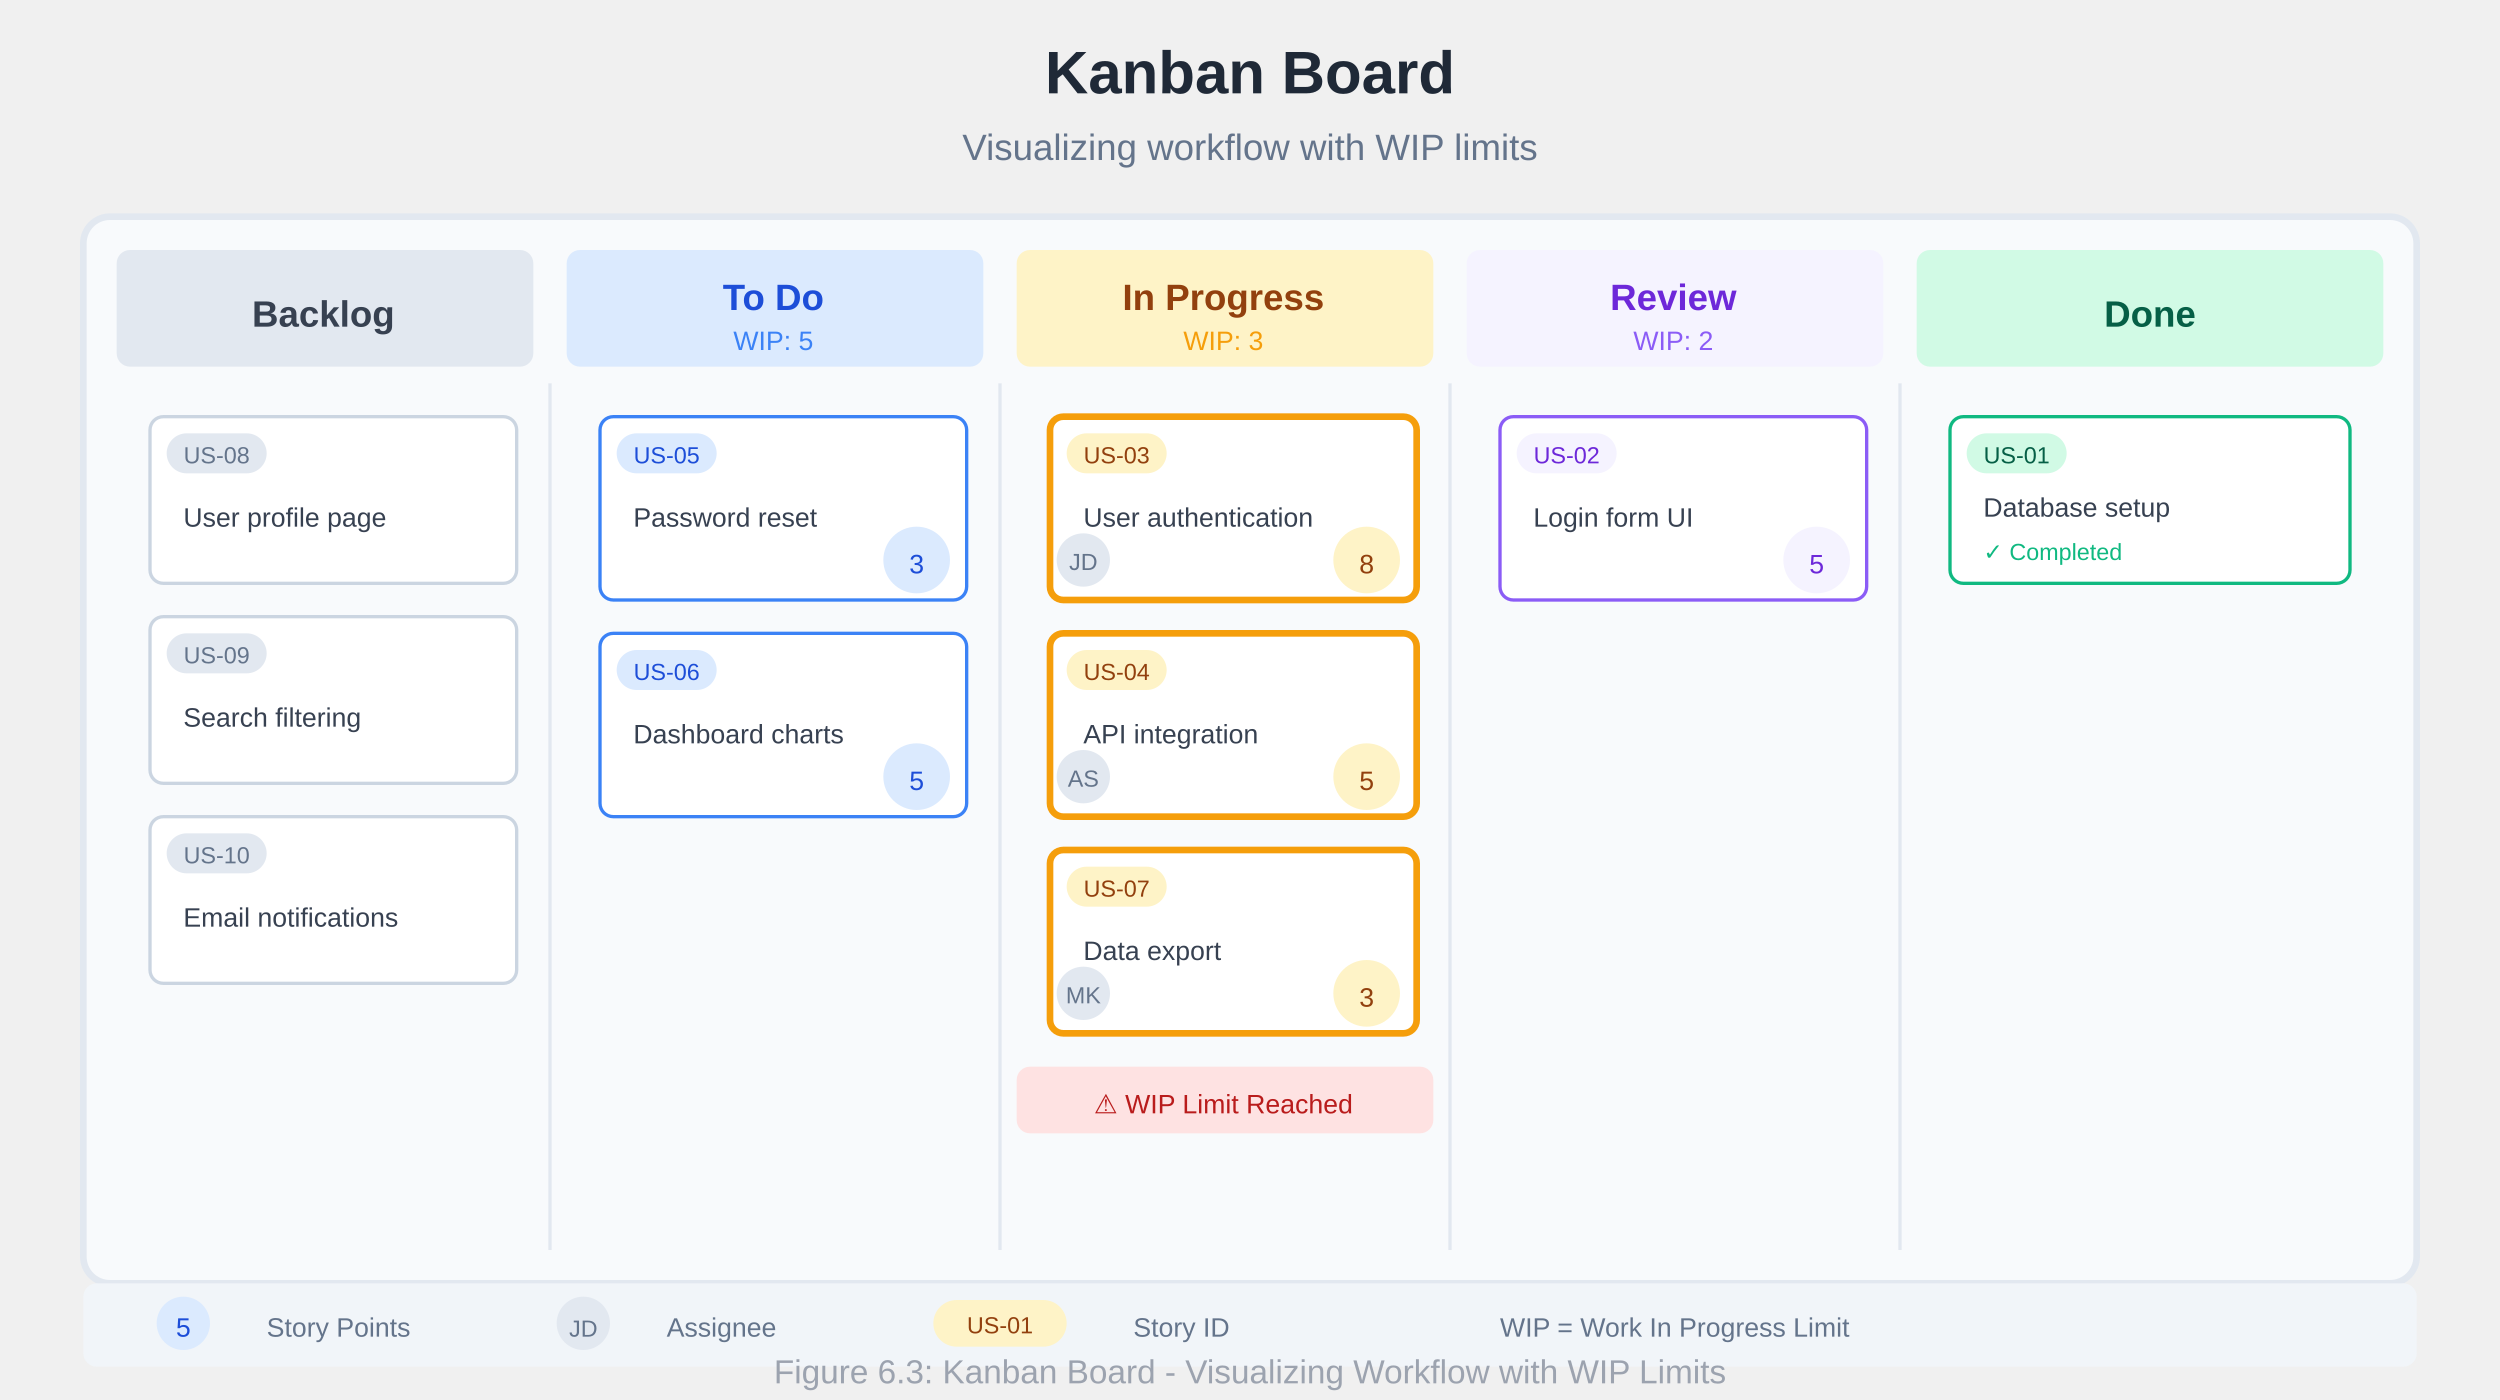
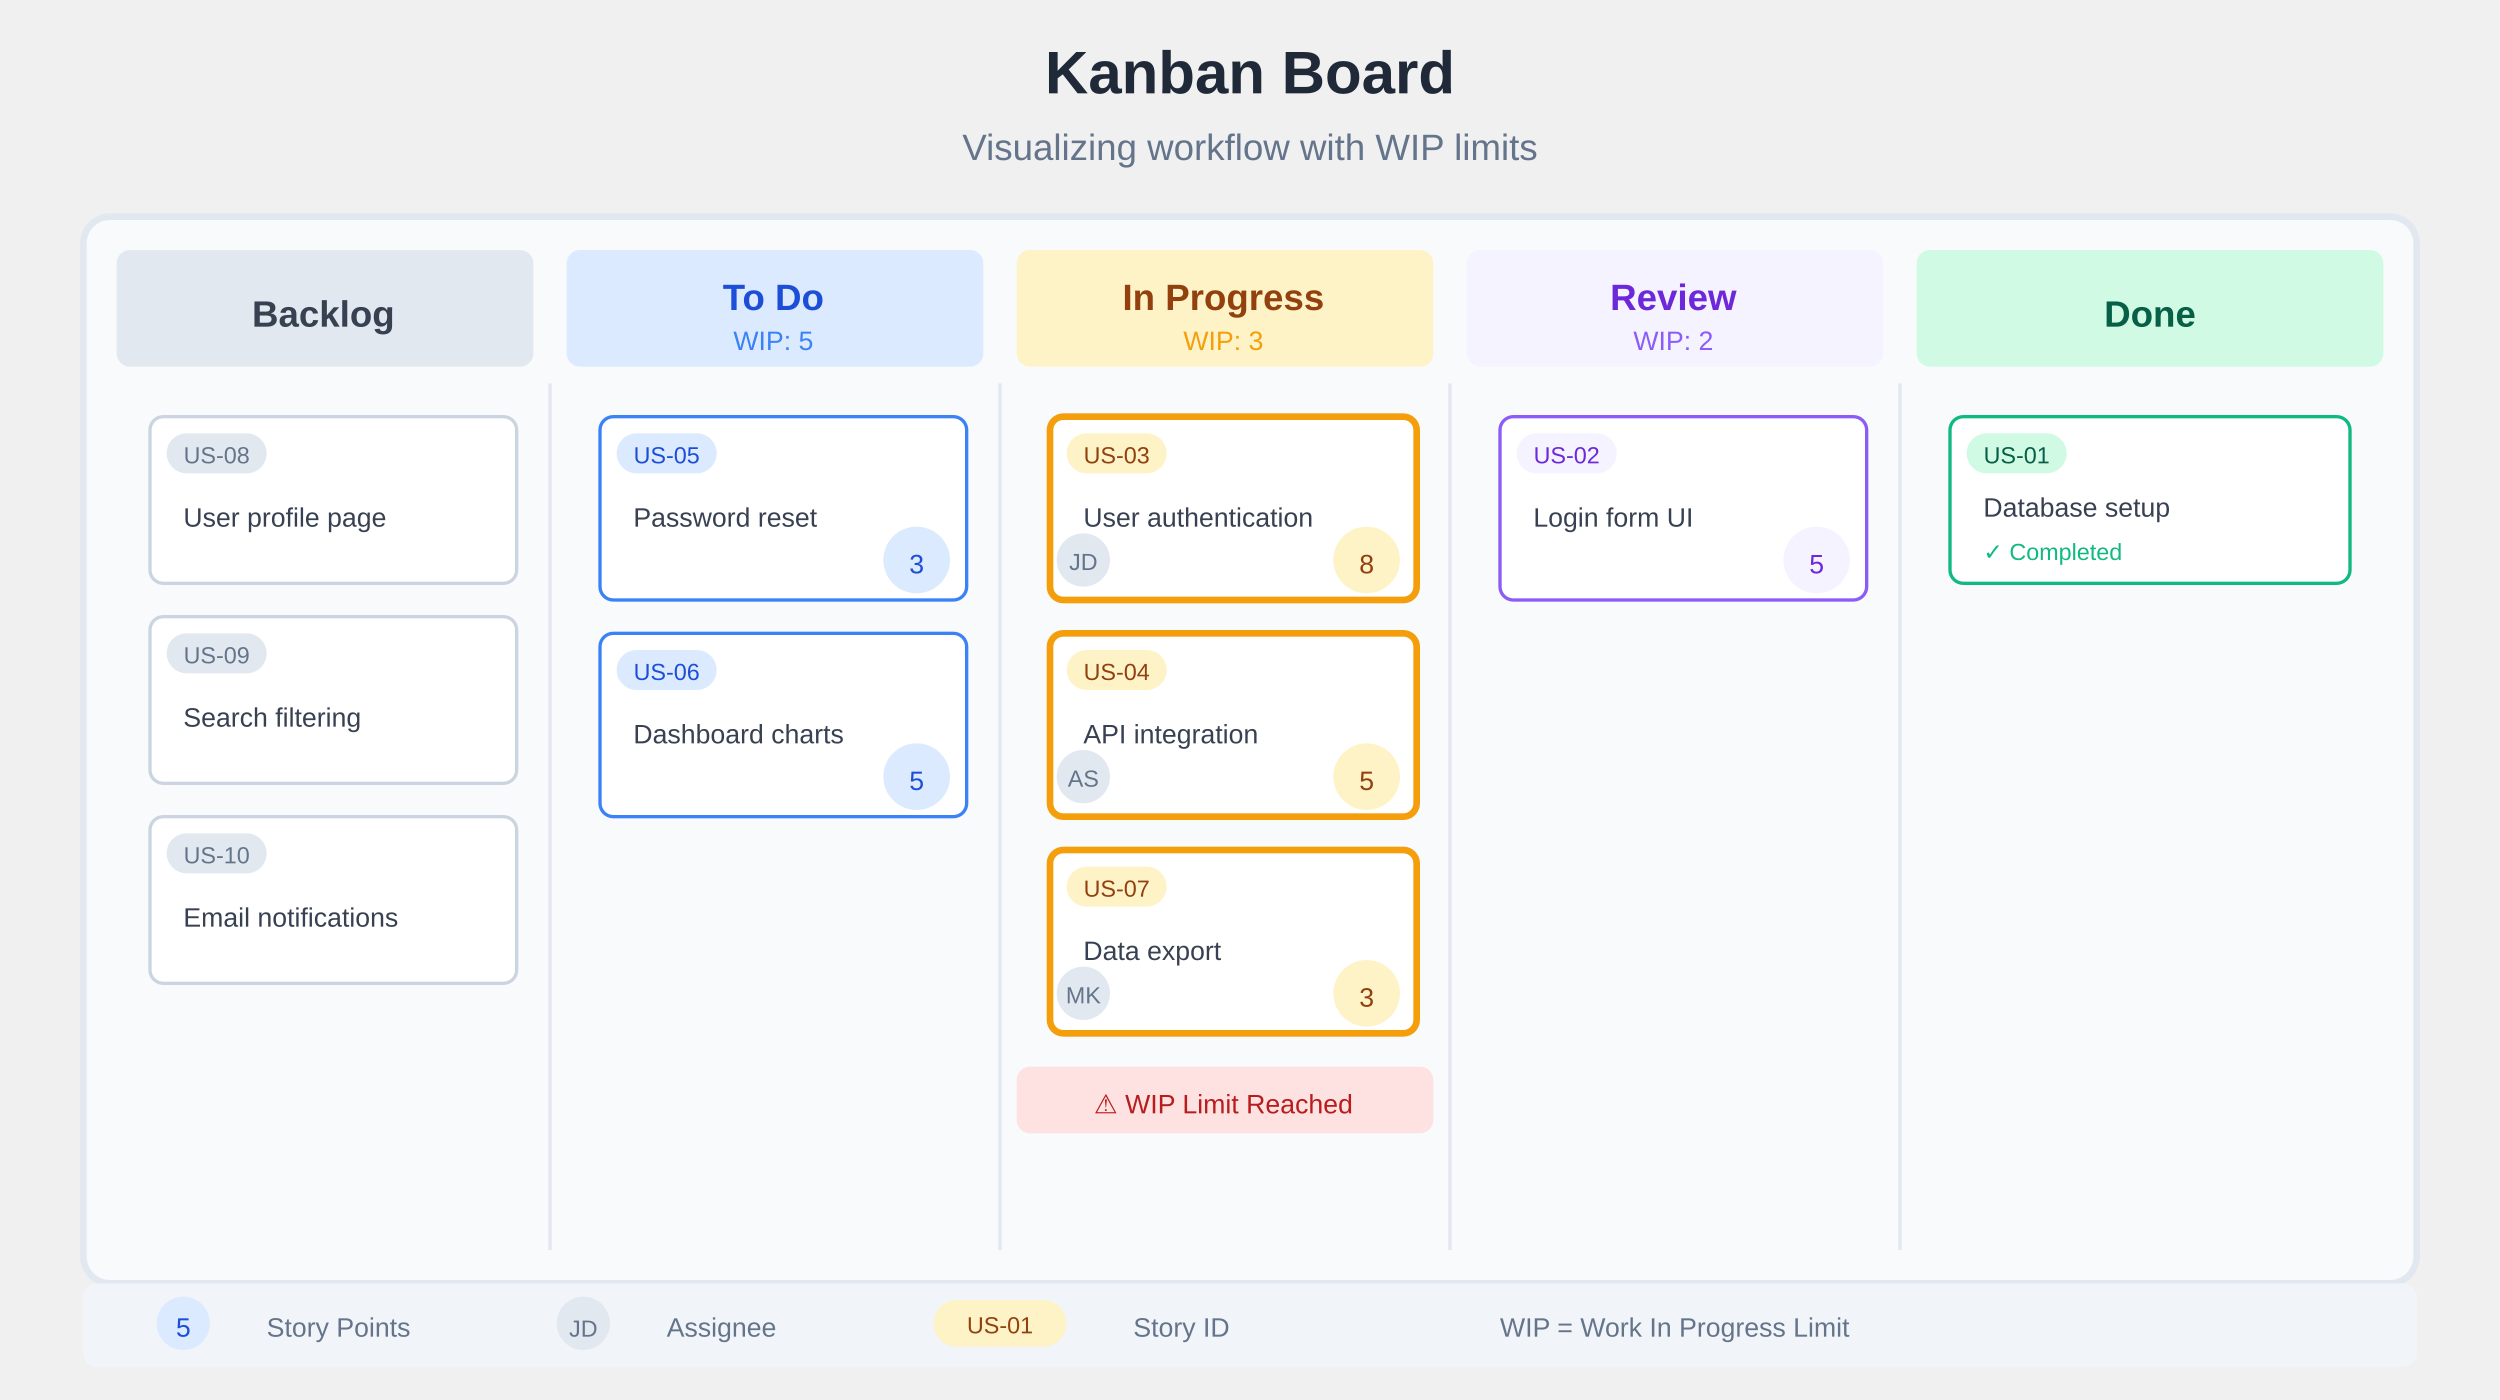
<svg xmlns="http://www.w3.org/2000/svg" viewBox="0 0 750 420" width="750" height="420">
  <text x="375" y="28" text-anchor="middle" font-family="Arial, sans-serif" font-size="18" font-weight="bold" fill="#1F2937">Kanban Board</text>
  <text x="375" y="48" text-anchor="middle" font-family="Arial, sans-serif" font-size="11" fill="#64748B">Visualizing workflow with WIP limits</text>
  <rect x="25" y="65" width="700" height="320" rx="8" fill="#F8FAFC" stroke="#E2E8F0" stroke-width="2" />
  <rect x="35" y="75" width="125" height="35" rx="4" fill="#E2E8F0" />
  <text x="97" y="98" text-anchor="middle" font-family="Arial, sans-serif" font-size="11" font-weight="bold" fill="#374151">Backlog</text>
  <rect x="170" y="75" width="125" height="35" rx="4" fill="#DBEAFE" />
  <text x="232" y="93" text-anchor="middle" font-family="Arial, sans-serif" font-size="11" font-weight="bold" fill="#1D4ED8">To Do</text>
  <text x="232" y="105" text-anchor="middle" font-family="Arial, sans-serif" font-size="8" fill="#3B82F6">WIP: 5</text>
  <rect x="305" y="75" width="125" height="35" rx="4" fill="#FEF3C7" />
  <text x="367" y="93" text-anchor="middle" font-family="Arial, sans-serif" font-size="11" font-weight="bold" fill="#92400E">In Progress</text>
  <text x="367" y="105" text-anchor="middle" font-family="Arial, sans-serif" font-size="8" fill="#F59E0B">WIP: 3</text>
  <rect x="440" y="75" width="125" height="35" rx="4" fill="#F5F3FF" />
  <text x="502" y="93" text-anchor="middle" font-family="Arial, sans-serif" font-size="11" font-weight="bold" fill="#6D28D9">Review</text>
  <text x="502" y="105" text-anchor="middle" font-family="Arial, sans-serif" font-size="8" fill="#8B5CF6">WIP: 2</text>
  <rect x="575" y="75" width="140" height="35" rx="4" fill="#D1FAE5" />
  <text x="645" y="98" text-anchor="middle" font-family="Arial, sans-serif" font-size="11" font-weight="bold" fill="#065F46">Done</text>
  <line x1="165" y1="115" x2="165" y2="375" stroke="#E2E8F0" stroke-width="1" />
  <line x1="300" y1="115" x2="300" y2="375" stroke="#E2E8F0" stroke-width="1" />
  <line x1="435" y1="115" x2="435" y2="375" stroke="#E2E8F0" stroke-width="1" />
  <line x1="570" y1="115" x2="570" y2="375" stroke="#E2E8F0" stroke-width="1" />
  <rect x="45" y="125" width="110" height="50" rx="4" fill="white" stroke="#CBD5E1" stroke-width="1" />
  <rect x="50" y="130" width="30" height="12" rx="6" fill="#E2E8F0" />
  <text x="65" y="139" text-anchor="middle" font-family="Arial, sans-serif" font-size="7" fill="#64748B">US-08</text>
  <text x="55" y="158" font-family="Arial, sans-serif" font-size="8" fill="#374151">User profile page</text>
  <rect x="45" y="185" width="110" height="50" rx="4" fill="white" stroke="#CBD5E1" stroke-width="1" />
  <rect x="50" y="190" width="30" height="12" rx="6" fill="#E2E8F0" />
  <text x="65" y="199" text-anchor="middle" font-family="Arial, sans-serif" font-size="7" fill="#64748B">US-09</text>
  <text x="55" y="218" font-family="Arial, sans-serif" font-size="8" fill="#374151">Search filtering</text>
  <rect x="45" y="245" width="110" height="50" rx="4" fill="white" stroke="#CBD5E1" stroke-width="1" />
  <rect x="50" y="250" width="30" height="12" rx="6" fill="#E2E8F0" />
  <text x="65" y="259" text-anchor="middle" font-family="Arial, sans-serif" font-size="7" fill="#64748B">US-10</text>
  <text x="55" y="278" font-family="Arial, sans-serif" font-size="8" fill="#374151">Email notifications</text>
  <rect x="180" y="125" width="110" height="55" rx="4" fill="white" stroke="#3B82F6" stroke-width="1" />
  <rect x="185" y="130" width="30" height="12" rx="6" fill="#DBEAFE" />
  <text x="200" y="139" text-anchor="middle" font-family="Arial, sans-serif" font-size="7" fill="#1D4ED8">US-05</text>
  <text x="190" y="158" font-family="Arial, sans-serif" font-size="8" fill="#374151">Password reset</text>
  <circle cx="275" cy="168" r="10" fill="#DBEAFE" />
  <text x="275" y="172" text-anchor="middle" font-family="Arial, sans-serif" font-size="8" fill="#1D4ED8">3</text>
  <rect x="180" y="190" width="110" height="55" rx="4" fill="white" stroke="#3B82F6" stroke-width="1" />
  <rect x="185" y="195" width="30" height="12" rx="6" fill="#DBEAFE" />
  <text x="200" y="204" text-anchor="middle" font-family="Arial, sans-serif" font-size="7" fill="#1D4ED8">US-06</text>
  <text x="190" y="223" font-family="Arial, sans-serif" font-size="8" fill="#374151">Dashboard charts</text>
  <circle cx="275" cy="233" r="10" fill="#DBEAFE" />
  <text x="275" y="237" text-anchor="middle" font-family="Arial, sans-serif" font-size="8" fill="#1D4ED8">5</text>
  <rect x="315" y="125" width="110" height="55" rx="4" fill="white" stroke="#F59E0B" stroke-width="2" />
  <rect x="320" y="130" width="30" height="12" rx="6" fill="#FEF3C7" />
  <text x="335" y="139" text-anchor="middle" font-family="Arial, sans-serif" font-size="7" fill="#92400E">US-03</text>
  <text x="325" y="158" font-family="Arial, sans-serif" font-size="8" fill="#374151">User authentication</text>
  <circle cx="410" cy="168" r="10" fill="#FEF3C7" />
  <text x="410" y="172" text-anchor="middle" font-family="Arial, sans-serif" font-size="8" fill="#92400E">8</text>
  <circle cx="325" cy="168" r="8" fill="#E2E8F0" />
  <text x="325" y="171" text-anchor="middle" font-family="Arial, sans-serif" font-size="7" fill="#64748B">JD</text>
  <rect x="315" y="190" width="110" height="55" rx="4" fill="white" stroke="#F59E0B" stroke-width="2" />
  <rect x="320" y="195" width="30" height="12" rx="6" fill="#FEF3C7" />
  <text x="335" y="204" text-anchor="middle" font-family="Arial, sans-serif" font-size="7" fill="#92400E">US-04</text>
  <text x="325" y="223" font-family="Arial, sans-serif" font-size="8" fill="#374151">API integration</text>
  <circle cx="410" cy="233" r="10" fill="#FEF3C7" />
  <text x="410" y="237" text-anchor="middle" font-family="Arial, sans-serif" font-size="8" fill="#92400E">5</text>
  <circle cx="325" cy="233" r="8" fill="#E2E8F0" />
  <text x="325" y="236" text-anchor="middle" font-family="Arial, sans-serif" font-size="7" fill="#64748B">AS</text>
  <rect x="315" y="255" width="110" height="55" rx="4" fill="white" stroke="#F59E0B" stroke-width="2" />
  <rect x="320" y="260" width="30" height="12" rx="6" fill="#FEF3C7" />
  <text x="335" y="269" text-anchor="middle" font-family="Arial, sans-serif" font-size="7" fill="#92400E">US-07</text>
  <text x="325" y="288" font-family="Arial, sans-serif" font-size="8" fill="#374151">Data export</text>
  <circle cx="410" cy="298" r="10" fill="#FEF3C7" />
  <text x="410" y="302" text-anchor="middle" font-family="Arial, sans-serif" font-size="8" fill="#92400E">3</text>
  <circle cx="325" cy="298" r="8" fill="#E2E8F0" />
  <text x="325" y="301" text-anchor="middle" font-family="Arial, sans-serif" font-size="7" fill="#64748B">MK</text>
  <rect x="305" y="320" width="125" height="20" rx="4" fill="#FEE2E2" />
  <text x="367" y="334" text-anchor="middle" font-family="Arial, sans-serif" font-size="8" fill="#B91C1C">⚠ WIP Limit Reached</text>
  <rect x="450" y="125" width="110" height="55" rx="4" fill="white" stroke="#8B5CF6" stroke-width="1" />
  <rect x="455" y="130" width="30" height="12" rx="6" fill="#F5F3FF" />
  <text x="470" y="139" text-anchor="middle" font-family="Arial, sans-serif" font-size="7" fill="#6D28D9">US-02</text>
  <text x="460" y="158" font-family="Arial, sans-serif" font-size="8" fill="#374151">Login form UI</text>
  <circle cx="545" cy="168" r="10" fill="#F5F3FF" />
  <text x="545" y="172" text-anchor="middle" font-family="Arial, sans-serif" font-size="8" fill="#6D28D9">5</text>
  <rect x="585" y="125" width="120" height="50" rx="4" fill="white" stroke="#10B981" stroke-width="1" />
  <rect x="590" y="130" width="30" height="12" rx="6" fill="#D1FAE5" />
  <text x="605" y="139" text-anchor="middle" font-family="Arial, sans-serif" font-size="7" fill="#065F46">US-01</text>
  <text x="595" y="155" font-family="Arial, sans-serif" font-size="8" fill="#374151">Database setup</text>
  <text x="595" y="168" font-family="Arial, sans-serif" font-size="7" fill="#10B981">✓ Completed</text>
  <defs>
    <marker id="flowArrow" markerWidth="8" markerHeight="8" refX="4" refY="4" orient="auto">
      <polygon points="0 0, 8 4, 0 8" fill="#94A3B8" />
    </marker>
  </defs>
  <rect x="25" y="385" width="700" height="25" rx="4" fill="#F1F5F9" />
  <circle cx="55" cy="397" r="8" fill="#DBEAFE" />
  <text x="55" y="401" text-anchor="middle" font-family="Arial, sans-serif" font-size="8" fill="#1D4ED8">5</text>
  <text x="80" y="401" font-family="Arial, sans-serif" font-size="8" fill="#64748B">Story Points</text>
  <circle cx="175" cy="397" r="8" fill="#E2E8F0" />
  <text x="175" y="401" text-anchor="middle" font-family="Arial, sans-serif" font-size="7" fill="#64748B">JD</text>
  <text x="200" y="401" font-family="Arial, sans-serif" font-size="8" fill="#64748B">Assignee</text>
  <rect x="280" y="390" width="40" height="14" rx="7" fill="#FEF3C7" />
  <text x="300" y="400" text-anchor="middle" font-family="Arial, sans-serif" font-size="7" fill="#92400E">US-01</text>
  <text x="340" y="401" font-family="Arial, sans-serif" font-size="8" fill="#64748B">Story ID</text>
  <text x="450" y="401" font-family="Arial, sans-serif" font-size="8" fill="#64748B">WIP = Work In Progress Limit</text>
-   <text x="375" y="415" text-anchor="middle" font-family="Arial, sans-serif" font-size="10" fill="#9CA3AF">Figure 6.3: Kanban Board - Visualizing Workflow with WIP Limits</text>
</svg>
